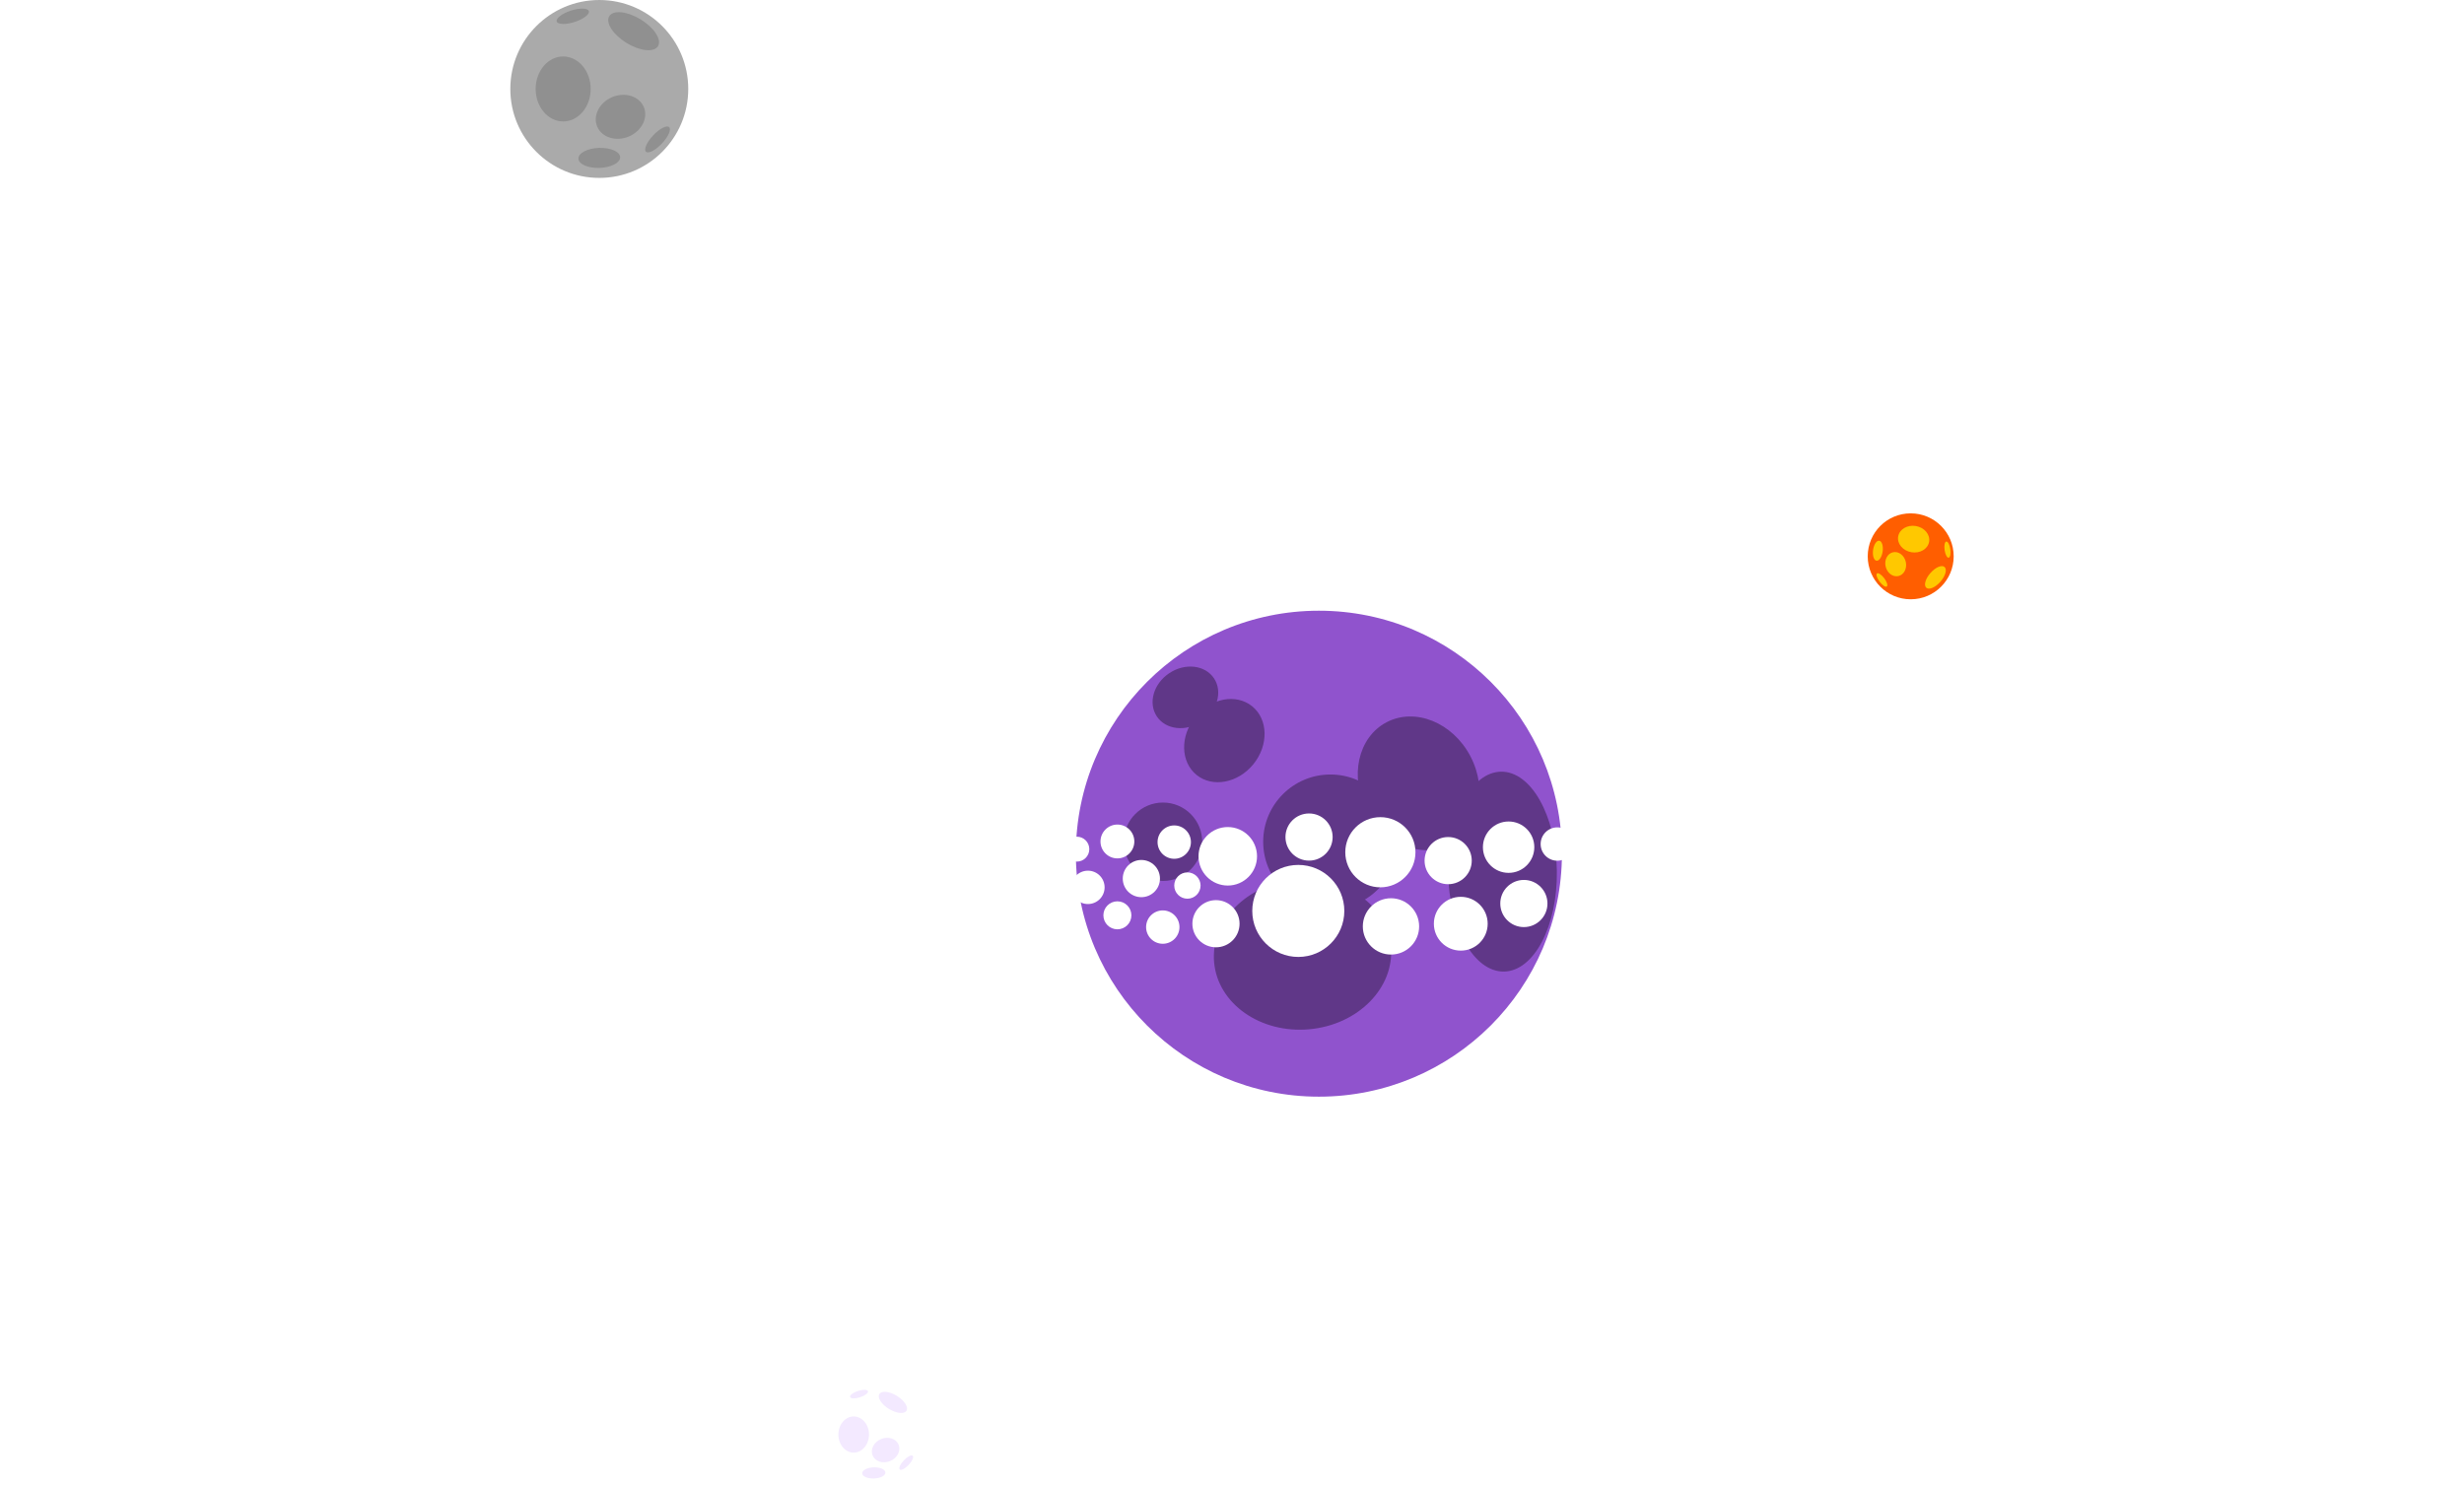
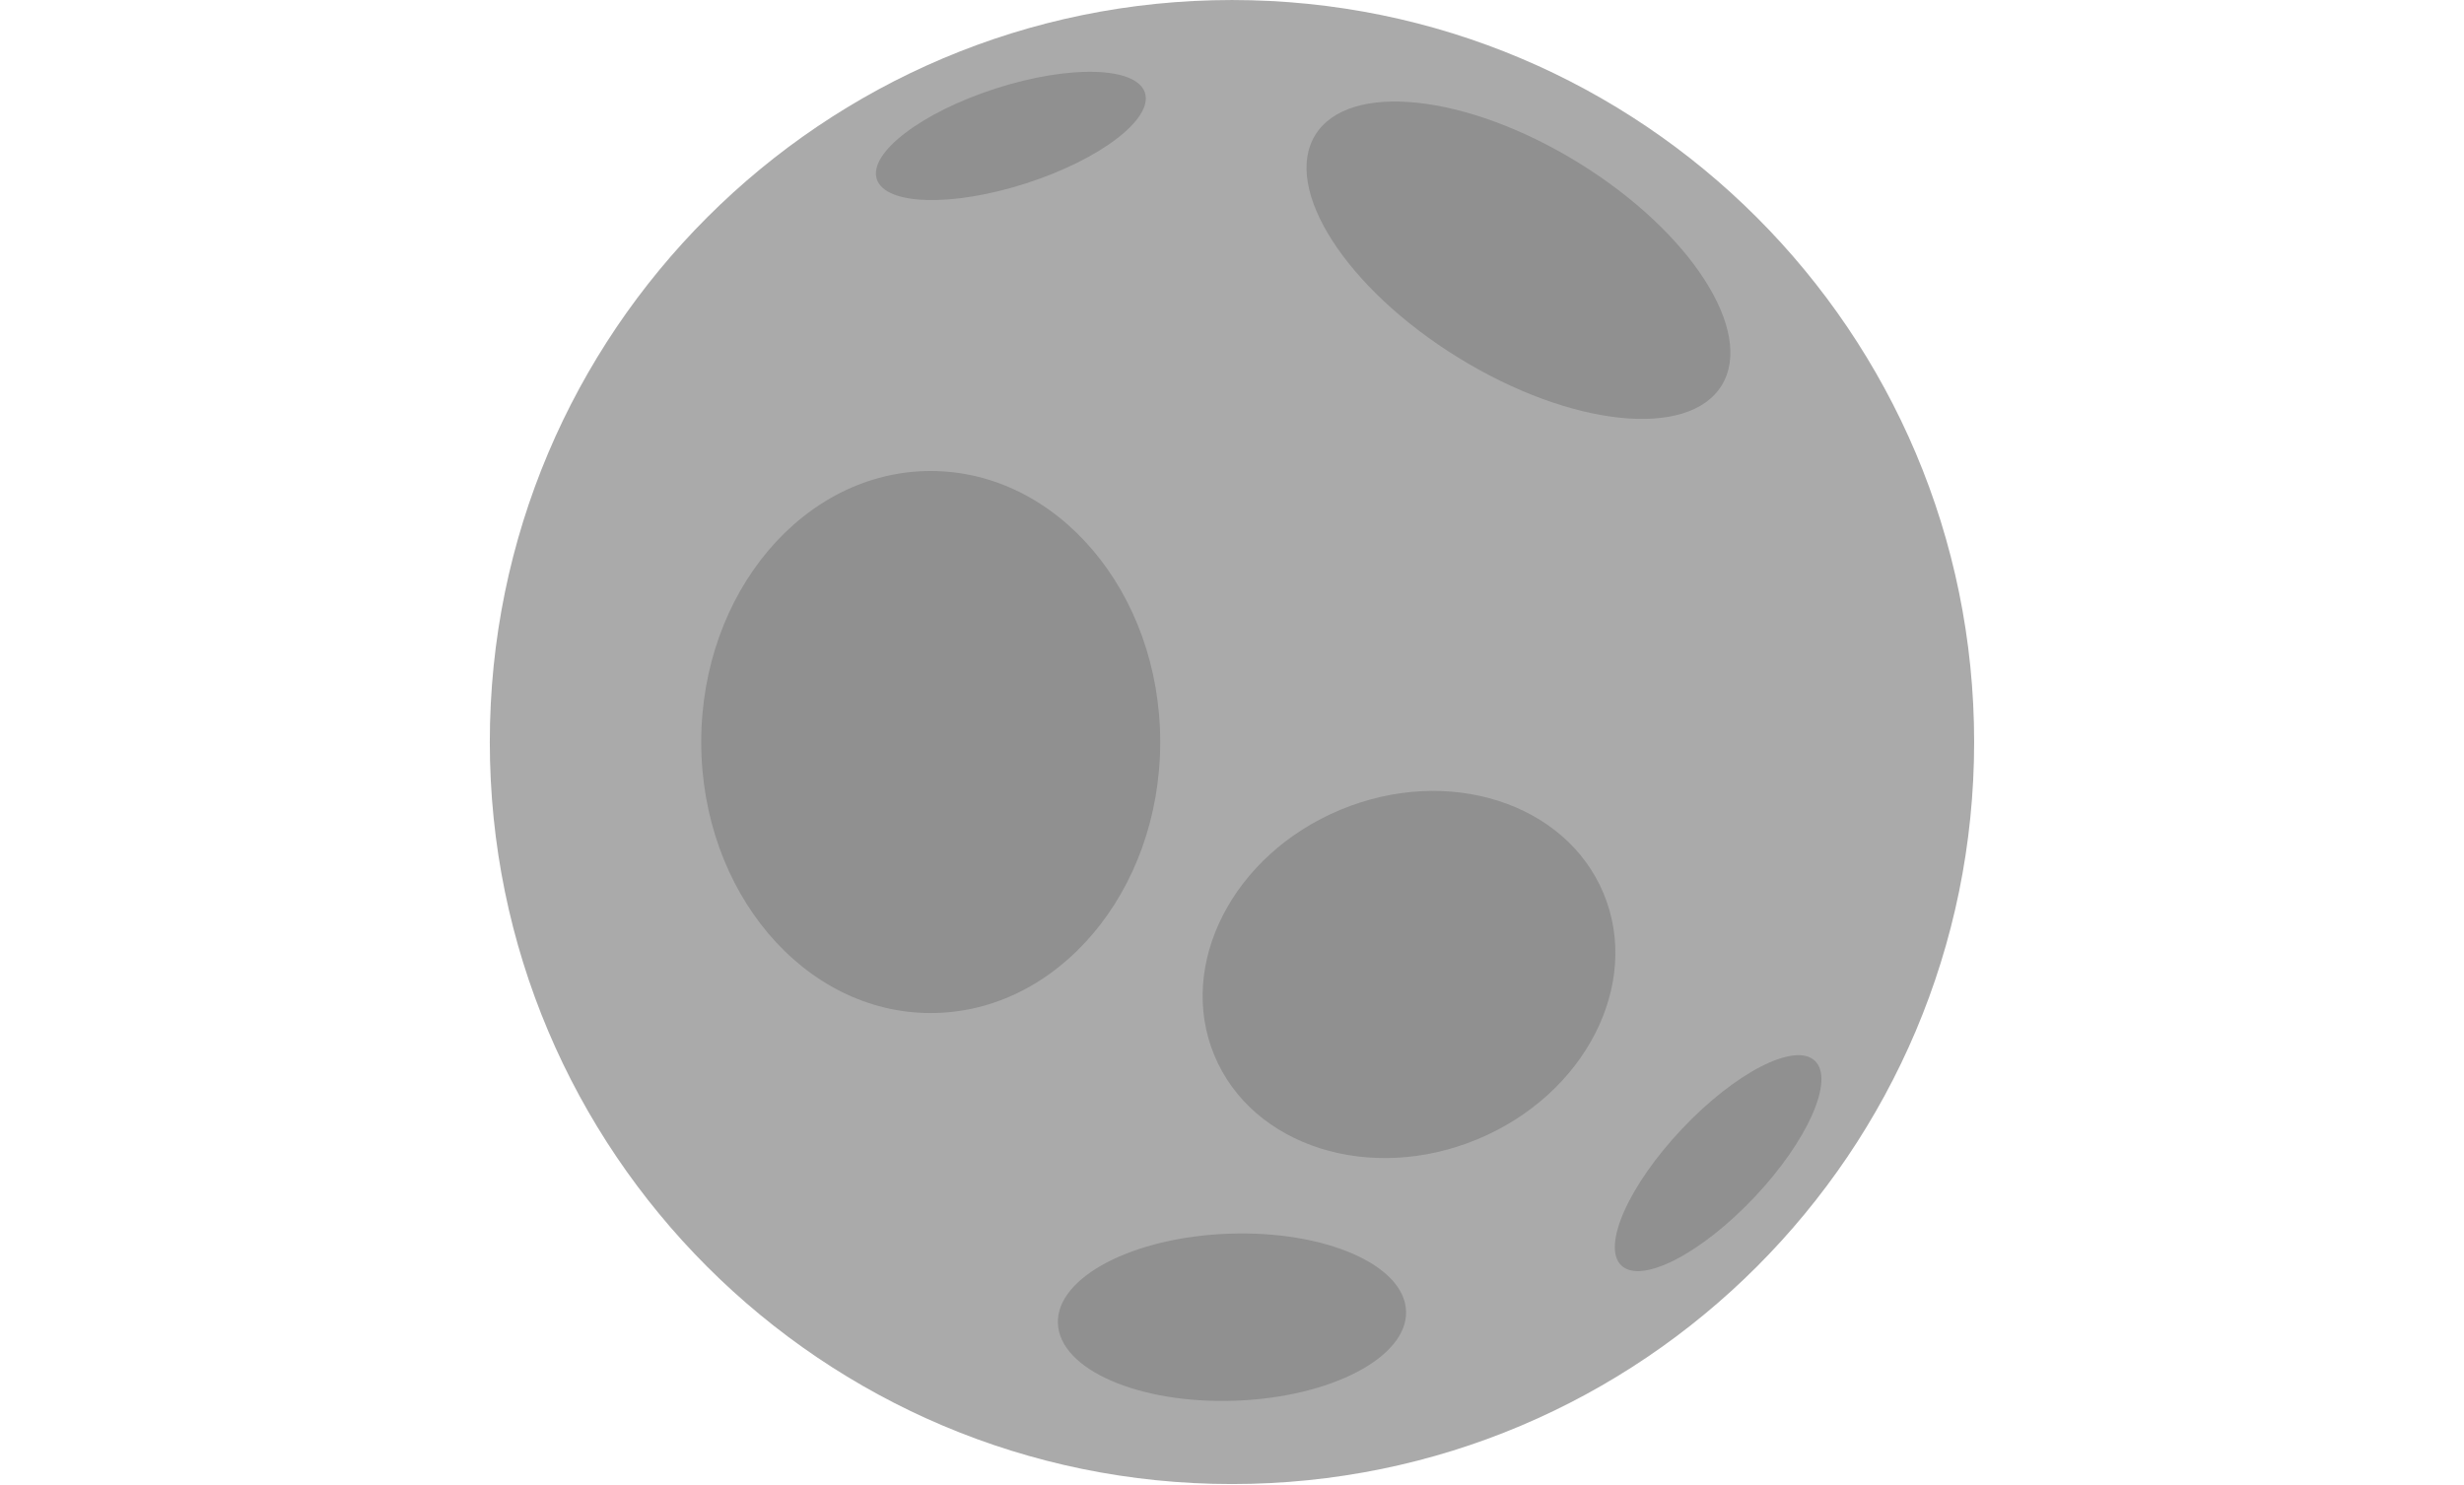
- <svg xmlns="http://www.w3.org/2000/svg" width="100%" height="100%" version="1.1" style="stroke-linecap: round; stroke-linejoin: round; stroke-miterlimit: 20; background: rgba(21, 8, 35, 1);" viewBox="-16.161 55.756 497.723 299.833">
-   <svg id="S-51-b3ad37" style="overflow: visible; pointer-events: all;" data-hidden="false" data-disabled="false">
-     <g id="G-eb-0830ae" transform="matrix(1,0,0,1,72.07452,41.28294)">
-       <circle id="C-a2-0c63a5" r="17.971" cx="0" cy="0" style="stroke: rgb(255, 255, 255); stroke-opacity: 1; stroke-width: 0; fill: rgb(170, 170, 170); fill-opacity: 1;" transform="matrix(1,0,0,1,32.81885,32.44447)" />
-       <ellipse id="E-b2-e35887" rx="5.78" ry="2.773" cx="0" cy="0" style="stroke: rgb(255, 255, 255); stroke-opacity: 1; stroke-width: 0; fill: rgb(144, 144, 144); fill-opacity: 1;" transform="matrix(0.8512239,0.5248026,-0.5248026,0.8512239,39.7558,20.77541)" />
-       <ellipse id="E-b4-428c02" rx="4.321" ry="5.104" cx="0" cy="0" style="stroke: rgb(255, 255, 255); stroke-opacity: 1; stroke-width: 0; fill: rgb(144, 144, 144); fill-opacity: 1;" transform="matrix(0.3841538,0.9232692,-0.9232692,0.3841538,37.10544,38.07452)" />
-       <ellipse id="E-bc-cb3c63" rx="3.411" ry="1.206" cx="0" cy="0" style="stroke: rgb(255, 255, 255); stroke-opacity: 1; stroke-width: 0; fill: rgb(144, 144, 144); fill-opacity: 1;" transform="matrix(0.6865965,-0.7270386,0.7270386,0.6865965,44.59089,42.64348)" />
-       <ellipse id="E-14-9f877b" rx="5.557" ry="6.564" cx="0" cy="0" style="stroke: rgb(255, 255, 255); stroke-opacity: 1; stroke-width: 0; fill: rgb(144, 144, 144); fill-opacity: 1;" transform="matrix(1,0,0,1,25.52432,32.44444)" />
-       <ellipse id="E-74-689832" rx="4.218" ry="2.024" cx="0" cy="0" style="stroke: rgb(255, 255, 255); stroke-opacity: 1; stroke-width: 0; fill: rgb(144, 144, 144); fill-opacity: 1;" transform="matrix(-0.9993836,0.03510493,-0.03510493,-0.9993836,32.81889,46.37474)" />
-       <ellipse id="E-4c-395853" rx="3.411" ry="1.206" cx="0" cy="0" style="stroke: rgb(255, 255, 255); stroke-opacity: 1; stroke-width: 0; fill: rgb(144, 144, 144); fill-opacity: 1;" transform="matrix(0.9518059,-0.3067013,0.3067013,0.9518059,27.46485,17.76531)" />
-     </g>
-     <g id="G-f3-a7b5dd" transform="matrix(1,0,0,1,221.0626,162.5367)">
-       <circle id="C-40-dd0fe3" r="8.681" cx="0" cy="0" style="stroke: rgb(255, 255, 255); stroke-opacity: 1; stroke-width: 0; fill: rgb(255, 94, 0); fill-opacity: 1;" transform="matrix(1,0,0,1,148.7346,5.618348)" />
-       <ellipse id="E-95-7872bb" rx="2.792" ry="1.339" cx="0" cy="0" style="stroke: rgb(255, 255, 255); stroke-opacity: 1; stroke-width: 0; fill: rgb(255, 200, 0); fill-opacity: 1;" transform="matrix(-0.6607185,0.7506338,-0.7506338,-0.6607185,153.7262,9.871124)" />
-       <ellipse id="E-fa-41aac4" rx="2.087" ry="2.465" cx="0" cy="0" style="stroke: rgb(255, 255, 255); stroke-opacity: 1; stroke-width: 0; fill: rgb(255, 200, 0); fill-opacity: 1;" transform="matrix(-0.9747945,0.2231052,-0.2231052,-0.9747945,145.7049,7.201194)" />
-       <ellipse id="E-bd-6bbca3" rx="1.648" ry="0.582" cx="0" cy="0" style="stroke: rgb(255, 255, 255); stroke-opacity: 1; stroke-width: 0; fill: rgb(255, 200, 0); fill-opacity: 1;" transform="matrix(0.6009639,0.799276,-0.799276,0.6009639,142.9202,10.39357)" />
-       <ellipse id="E-83-9784e5" rx="2.685" ry="3.171" cx="0" cy="0" style="stroke: rgb(255, 255, 255); stroke-opacity: 1; stroke-width: 0; fill: rgb(255, 200, 0); fill-opacity: 1;" transform="matrix(-0.1684848,0.9857042,-0.9857042,-0.1684848,149.3283,2.145039)" />
-       <ellipse id="E-41-03787b" rx="2.038" ry="0.978" cx="0" cy="0" style="stroke: rgb(255, 255, 255); stroke-opacity: 1; stroke-width: 0; fill: rgb(255, 200, 0); fill-opacity: 1;" transform="matrix(0.1337778,-0.9910112,0.9910112,0.1337778,142.1016,4.484606)" />
-       <ellipse id="E-5c-e00212" rx="1.648" ry="0.582" cx="0" cy="0" style="stroke: rgb(255, 255, 255); stroke-opacity: 1; stroke-width: 0; fill: rgb(255, 200, 0); fill-opacity: 1;" transform="matrix(0.141952,0.9898736,-0.9898736,0.141952,156.1598,4.263738)" />
-     </g>
-     <g id="G-18-71b7f9" transform="matrix(1,0,0,1,-10.83154,265.5653)">
-       <circle id="C-c7-1fca75" r="10.002" cx="0" cy="0" style="stroke: rgb(255, 255, 255); stroke-opacity: 1; stroke-width: 0; fill: rgb(255, 255, 255); fill-opacity: 1;" transform="matrix(1,0,0,1,171.1748,80.02235)" />
-       <ellipse id="E-04-0023b8" rx="3.217" ry="1.543" cx="0" cy="0" style="stroke: rgb(255, 255, 255); stroke-opacity: 1; stroke-width: 0; fill: rgb(243, 233, 255); fill-opacity: 1;" transform="matrix(0.8512239,0.5248026,-0.5248026,0.8512239,175.0357,73.52765)" />
-       <ellipse id="E-18-0e097e" rx="2.405" ry="2.841" cx="0" cy="0" style="stroke: rgb(255, 255, 255); stroke-opacity: 1; stroke-width: 0; fill: rgb(243, 233, 255); fill-opacity: 1;" transform="matrix(0.3841538,0.9232692,-0.9232692,0.3841538,173.5607,83.1559)" />
-       <ellipse id="E-4e-203702" rx="1.899" ry="0.671" cx="0" cy="0" style="stroke: rgb(255, 255, 255); stroke-opacity: 1; stroke-width: 0; fill: rgb(243, 233, 255); fill-opacity: 1;" transform="matrix(0.6865965,-0.7270386,0.7270386,0.6865965,177.7268,85.69888)" />
-       <ellipse id="E-9f-c0728a" rx="3.093" ry="3.654" cx="0" cy="0" style="stroke: rgb(255, 255, 255); stroke-opacity: 1; stroke-width: 0; fill: rgb(243, 233, 255); fill-opacity: 1;" transform="matrix(1,0,0,1,167.1148,80.02235)" />
-       <ellipse id="E-09-7cc159" rx="2.348" ry="1.126" cx="0" cy="0" style="stroke: rgb(255, 255, 255); stroke-opacity: 1; stroke-width: 0; fill: rgb(243, 233, 255); fill-opacity: 1;" transform="matrix(-0.9993835,0.03510493,-0.03510493,-0.9993835,171.1748,87.7756)" />
-       <ellipse id="E-f1-abaac8" rx="1.899" ry="0.671" cx="0" cy="0" style="stroke: rgb(255, 255, 255); stroke-opacity: 1; stroke-width: 0; fill: rgb(243, 233, 255); fill-opacity: 1;" transform="matrix(0.9518059,-0.3067014,0.3067014,0.9518059,168.1949,71.8523)" />
+ <svg xmlns="http://www.w3.org/2000/svg" width="100%" height="100%" version="1.1" style="stroke-linecap: round; stroke-linejoin: round; stroke-miterlimit: 20; background: rgba(21, 8, 35, 1);" viewBox="75.062 55.756 59.664 35.942">
+   <defs id="SvgjsDefs3257" />
+   <svg id="layer 1" style="overflow: visible;">
+     <circle id="C-a2-0c63a5" r="17.971" cx="0" cy="0" style="stroke: rgb(255, 255, 255); stroke-opacity: 1; stroke-width: 0; fill: rgb(170, 170, 170); fill-opacity: 1;" transform="matrix(1,0,0,1,104.8934,73.72741)" />
+   </svg>
+   <svg id="layer 1" style="overflow: visible;">
+     <g id="G-b4-0652a5">
+       <ellipse id="E-b2-e35887" rx="5.78" ry="2.773" cx="0" cy="0" style="stroke: rgb(255, 255, 255); stroke-opacity: 1; stroke-width: 0; fill: rgb(144, 144, 144); fill-opacity: 1;" transform="matrix(0.8512239,0.5248026,-0.5248026,0.8512239,111.8303,62.05835)" />
+       <ellipse id="E-b4-428c02" rx="4.321" ry="5.104" cx="0" cy="0" style="stroke: rgb(255, 255, 255); stroke-opacity: 1; stroke-width: 0; fill: rgb(144, 144, 144); fill-opacity: 1;" transform="matrix(0.3841539,0.9232692,-0.9232692,0.3841539,109.18,79.35746)" />
+       <ellipse id="E-bc-cb3c63" rx="3.411" ry="1.206" cx="0" cy="0" style="stroke: rgb(255, 255, 255); stroke-opacity: 1; stroke-width: 0; fill: rgb(144, 144, 144); fill-opacity: 1;" transform="matrix(0.6865965,-0.7270384,0.7270384,0.6865965,116.6654,83.92642)" />
+       <ellipse id="E-14-9f877b" rx="5.557" ry="6.564" cx="0" cy="0" style="stroke: rgb(255, 255, 255); stroke-opacity: 1; stroke-width: 0; fill: rgb(144, 144, 144); fill-opacity: 1;" transform="matrix(1,0,0,1,97.59884,73.72738)" />
+       <ellipse id="E-74-689832" rx="4.218" ry="2.024" cx="0" cy="0" style="stroke: rgb(255, 255, 255); stroke-opacity: 1; stroke-width: 0; fill: rgb(144, 144, 144); fill-opacity: 1;" transform="matrix(-0.9993834,0.03510494,-0.03510494,-0.9993834,104.8934,87.65768)" />
+       <ellipse id="E-4c-395853" rx="3.411" ry="1.206" cx="0" cy="0" style="stroke: rgb(255, 255, 255); stroke-opacity: 1; stroke-width: 0; fill: rgb(144, 144, 144); fill-opacity: 1;" transform="matrix(0.9518059,-0.3067014,0.3067014,0.9518059,99.53938,59.04825)" />
    </g>
  </svg>
-   <svg id="S-55-4825d7" style="overflow: visible; pointer-events: all;" data-disabled="false" data-hidden="false">
-     <g id="G-27-d28800" transform="matrix(1,0,0,1,73.75991,138.7254)">
-       <circle id="C-c1-5813b8" r="49.091" cx="0" cy="0" style="stroke: rgb(255, 255, 255); stroke-opacity: 1; stroke-width: 0; fill: rgb(144, 83, 205); fill-opacity: 1;" transform="matrix(1,0,0,1,176.493,89.50858)" />
-       <ellipse id="E-89-02c4bf" rx="11.803" ry="13.942" cx="0" cy="0" style="stroke: rgb(255, 255, 255); stroke-opacity: 1; stroke-width: 0; fill: rgb(96, 55, 136); fill-opacity: 1;" transform="matrix(0.8849535,-0.4656794,0.4656794,0.8849535,196.6417,75.29611)" />
-       <ellipse id="E-06-ef8776" rx="15.181" ry="17.932" cx="0" cy="0" style="stroke: rgb(255, 255, 255); stroke-opacity: 1; stroke-width: 0; fill: rgb(96, 55, 136); fill-opacity: 1;" transform="matrix(-0.08998916,-0.9959428,0.9959428,-0.08998916,173.1885,109.864)" />
-       <ellipse id="E-ba-15a5e0" rx="7.555" ry="8.924" cx="0" cy="0" style="stroke: rgb(255, 255, 255); stroke-opacity: 1; stroke-width: 0; fill: rgb(96, 55, 136); fill-opacity: 1;" transform="matrix(-0.7766265,-0.6299614,0.6299614,-0.7766265,157.3972,66.66062)" />
-       <ellipse id="E-2f-c15ad0" rx="5.874" ry="6.939" cx="0" cy="0" style="stroke: rgb(255, 255, 255); stroke-opacity: 1; stroke-width: 0; fill: rgb(96, 55, 136); fill-opacity: 1;" transform="matrix(-0.554598,-0.8321187,0.8321187,-0.554598,149.5295,57.92442)" />
-       <circle id="C-04-73be05" r="7.922" cx="0" cy="0" style="stroke: rgb(255, 255, 255); stroke-opacity: 1; stroke-width: 0; fill: rgb(96, 55, 136); fill-opacity: 1;" transform="matrix(1,0,0,1,144.9998,87.09647)" />
-       <circle id="C-d9-6a8eb8" r="13.587" cx="0" cy="0" style="stroke: rgb(255, 255, 255); stroke-opacity: 1; stroke-width: 0; fill: rgb(96, 55, 136); fill-opacity: 1;" transform="matrix(1,0,0,1,178.8268,87.09644)" />
-       <ellipse id="E-32-8000aa" rx="10.983" ry="20.195" cx="0" cy="0" style="stroke: rgb(255, 255, 255); stroke-opacity: 1; stroke-width: 0; fill: rgb(96, 55, 136); fill-opacity: 1;" transform="matrix(-0.9998932,0.01461189,-0.01461189,-0.9998932,213.58,93.13097)" />
-     </g>
-     <g id="G-e6-4a328d" transform="matrix(1,0,0,1,74.77943,117.5704)">
-       <circle id="C-f2-c01b24" r="4.764" cx="0" cy="0" style="stroke: rgb(229, 229, 229); stroke-width: 0; fill: rgb(255, 255, 255);" transform="matrix(1,0,0,1,154.6839,124.8128)" />
-       <circle id="C-c9-af4eeb" r="4.764" cx="0" cy="0" style="stroke: rgb(229, 229, 229); stroke-width: 0; fill: rgb(255, 255, 255);" transform="matrix(1,0,0,1,173.4855,107.3002)" />
-       <circle id="C-cd-687e65" r="3.758" cx="0" cy="0" style="stroke: rgb(229, 229, 229); stroke-width: 0; fill: rgb(255, 255, 255);" transform="matrix(1,0,0,1,139.6127,115.6908)" />
-       <circle id="C-0b-3de350" r="9.296" cx="0" cy="0" style="stroke: rgb(229, 229, 229); stroke-width: 0; fill: rgb(255, 255, 255);" transform="matrix(1,0,0,1,171.3121,122.2287)" />
-       <circle id="C-f0-9477e4" r="7.088" cx="0" cy="0" style="stroke: rgb(229, 229, 229); stroke-width: 0; fill: rgb(255, 255, 255);" transform="matrix(1,0,0,1,187.8922,110.3709)" />
-       <circle id="C-c4-086d1c" r="5.688" cx="0" cy="0" style="stroke: rgb(229, 229, 229); stroke-width: 0; fill: rgb(255, 255, 255);" transform="matrix(1,0,0,1,190.0343,125.3554)" />
-       <circle id="C-b8-c5b0a1" r="5.19" cx="0" cy="0" style="stroke: rgb(229, 229, 229); stroke-width: 0; fill: rgb(255, 255, 255);" transform="matrix(1,0,0,1,213.796,109.3482)" />
-       <circle id="C-ec-8cf911" r="4.764" cx="0" cy="0" style="stroke: rgb(229, 229, 229); stroke-width: 0; fill: rgb(255, 255, 255);" transform="matrix(1,0,0,1,201.5861,112.0641)" />
-       <circle id="C-05-6087d3" r="4.764" cx="0" cy="0" style="stroke: rgb(229, 229, 229); stroke-width: 0; fill: rgb(255, 255, 255);" transform="matrix(1,0,0,1,216.8781,120.7291)" />
-       <circle id="C-a2-5183d2" r="3.37" cx="0" cy="0" style="stroke: rgb(229, 229, 229); stroke-width: 0; fill: rgb(255, 255, 255);" transform="matrix(1,0,0,1,143.9393,125.4931)" />
-       <circle id="C-84-dbbd81" r="2.828" cx="0" cy="0" style="stroke: rgb(229, 229, 229); stroke-width: 0; fill: rgb(255, 255, 255);" transform="matrix(1,0,0,1,134.7714,123.1147)" />
-       <circle id="C-74-67eeed" r="2.658" cx="0" cy="0" style="stroke: rgb(229, 229, 229); stroke-width: 0; fill: rgb(255, 255, 255);" transform="matrix(1,0,0,1,148.9121,117.1001)" />
-       <circle id="C-3b-26b39b" r="3.37" cx="0" cy="0" style="stroke: rgb(229, 229, 229); stroke-width: 0; fill: rgb(255, 255, 255);" transform="matrix(1,0,0,1,128.8188,117.4668)" />
-       <circle id="C-75-2a5109" r="5.435" cx="0" cy="0" style="stroke: rgb(229, 229, 229); stroke-width: 0; fill: rgb(255, 255, 255);" transform="matrix(1,0,0,1,204.1337,124.8128)" />
-       <circle id="C-f7-2bcfbd" r="3.37" cx="0" cy="0" style="stroke: rgb(229, 229, 229); stroke-width: 0; fill: rgb(255, 255, 255);" transform="matrix(1,0,0,1,146.254,108.3232)" />
-       <circle id="C-53-101b86" r="2.518" cx="0" cy="0" style="stroke: rgb(229, 229, 229); stroke-width: 0; fill: rgb(255, 255, 255);" transform="matrix(1,0,0,1,126.5803,109.7457)" />
-       <circle id="C-34-750a9a" r="3.37" cx="0" cy="0" style="stroke: rgb(229, 229, 229); stroke-width: 0; fill: rgb(255, 255, 255);" transform="matrix(1,0,0,1,223.6368,108.7156)" />
-       <circle id="C-34-feefde" r="2.733" cx="0" cy="0" style="stroke: rgb(229, 229, 229); stroke-width: 0; fill: rgb(255, 255, 255);" transform="matrix(1,0,0,1,227.6413,116.7876)" />
-       <circle id="C-3b-046284" r="2.109" cx="0" cy="0" style="stroke: rgb(229, 229, 229); stroke-width: 0; fill: rgb(255, 255, 255);" transform="matrix(1,0,0,1,230.7501,103.2831)" />
-       <circle id="C-81-83cc77" r="1.983" cx="0" cy="0" style="stroke: rgb(229, 229, 229); stroke-width: 0; fill: rgb(255, 255, 255);" transform="matrix(1,0,0,1,122.0256,114.6355)" />
-       <circle id="C-db-76530c" r="2.171" cx="0" cy="0" style="stroke: rgb(229, 229, 229); stroke-width: 0; fill: rgb(255, 255, 255);" transform="matrix(1,0,0,1,122.9685,104.1723)" />
-       <circle id="C-a5-aab1ef" r="3.418" cx="0" cy="0" style="stroke: rgb(229, 229, 229); stroke-width: 0; fill: rgb(255, 255, 255);" transform="matrix(1,0,0,1,134.7736,108.1951)" />
-       <circle id="C-c7-8dc6e5" r="5.909" cx="0" cy="0" style="stroke: rgb(229, 229, 229); stroke-width: 0; fill: rgb(255, 255, 255);" transform="matrix(1,0,0,1,157.0668,111.1907)" />
-       <circle id="C-a3-72a768" r="2.109" cx="0" cy="0" style="stroke: rgb(229, 229, 229); stroke-width: 0; fill: rgb(255, 255, 255);" transform="matrix(1,0,0,1,232.2269,110.8243)" />
-     </g>
-   </svg>
-   <defs id="SvgjsDefs582034" />
</svg>
